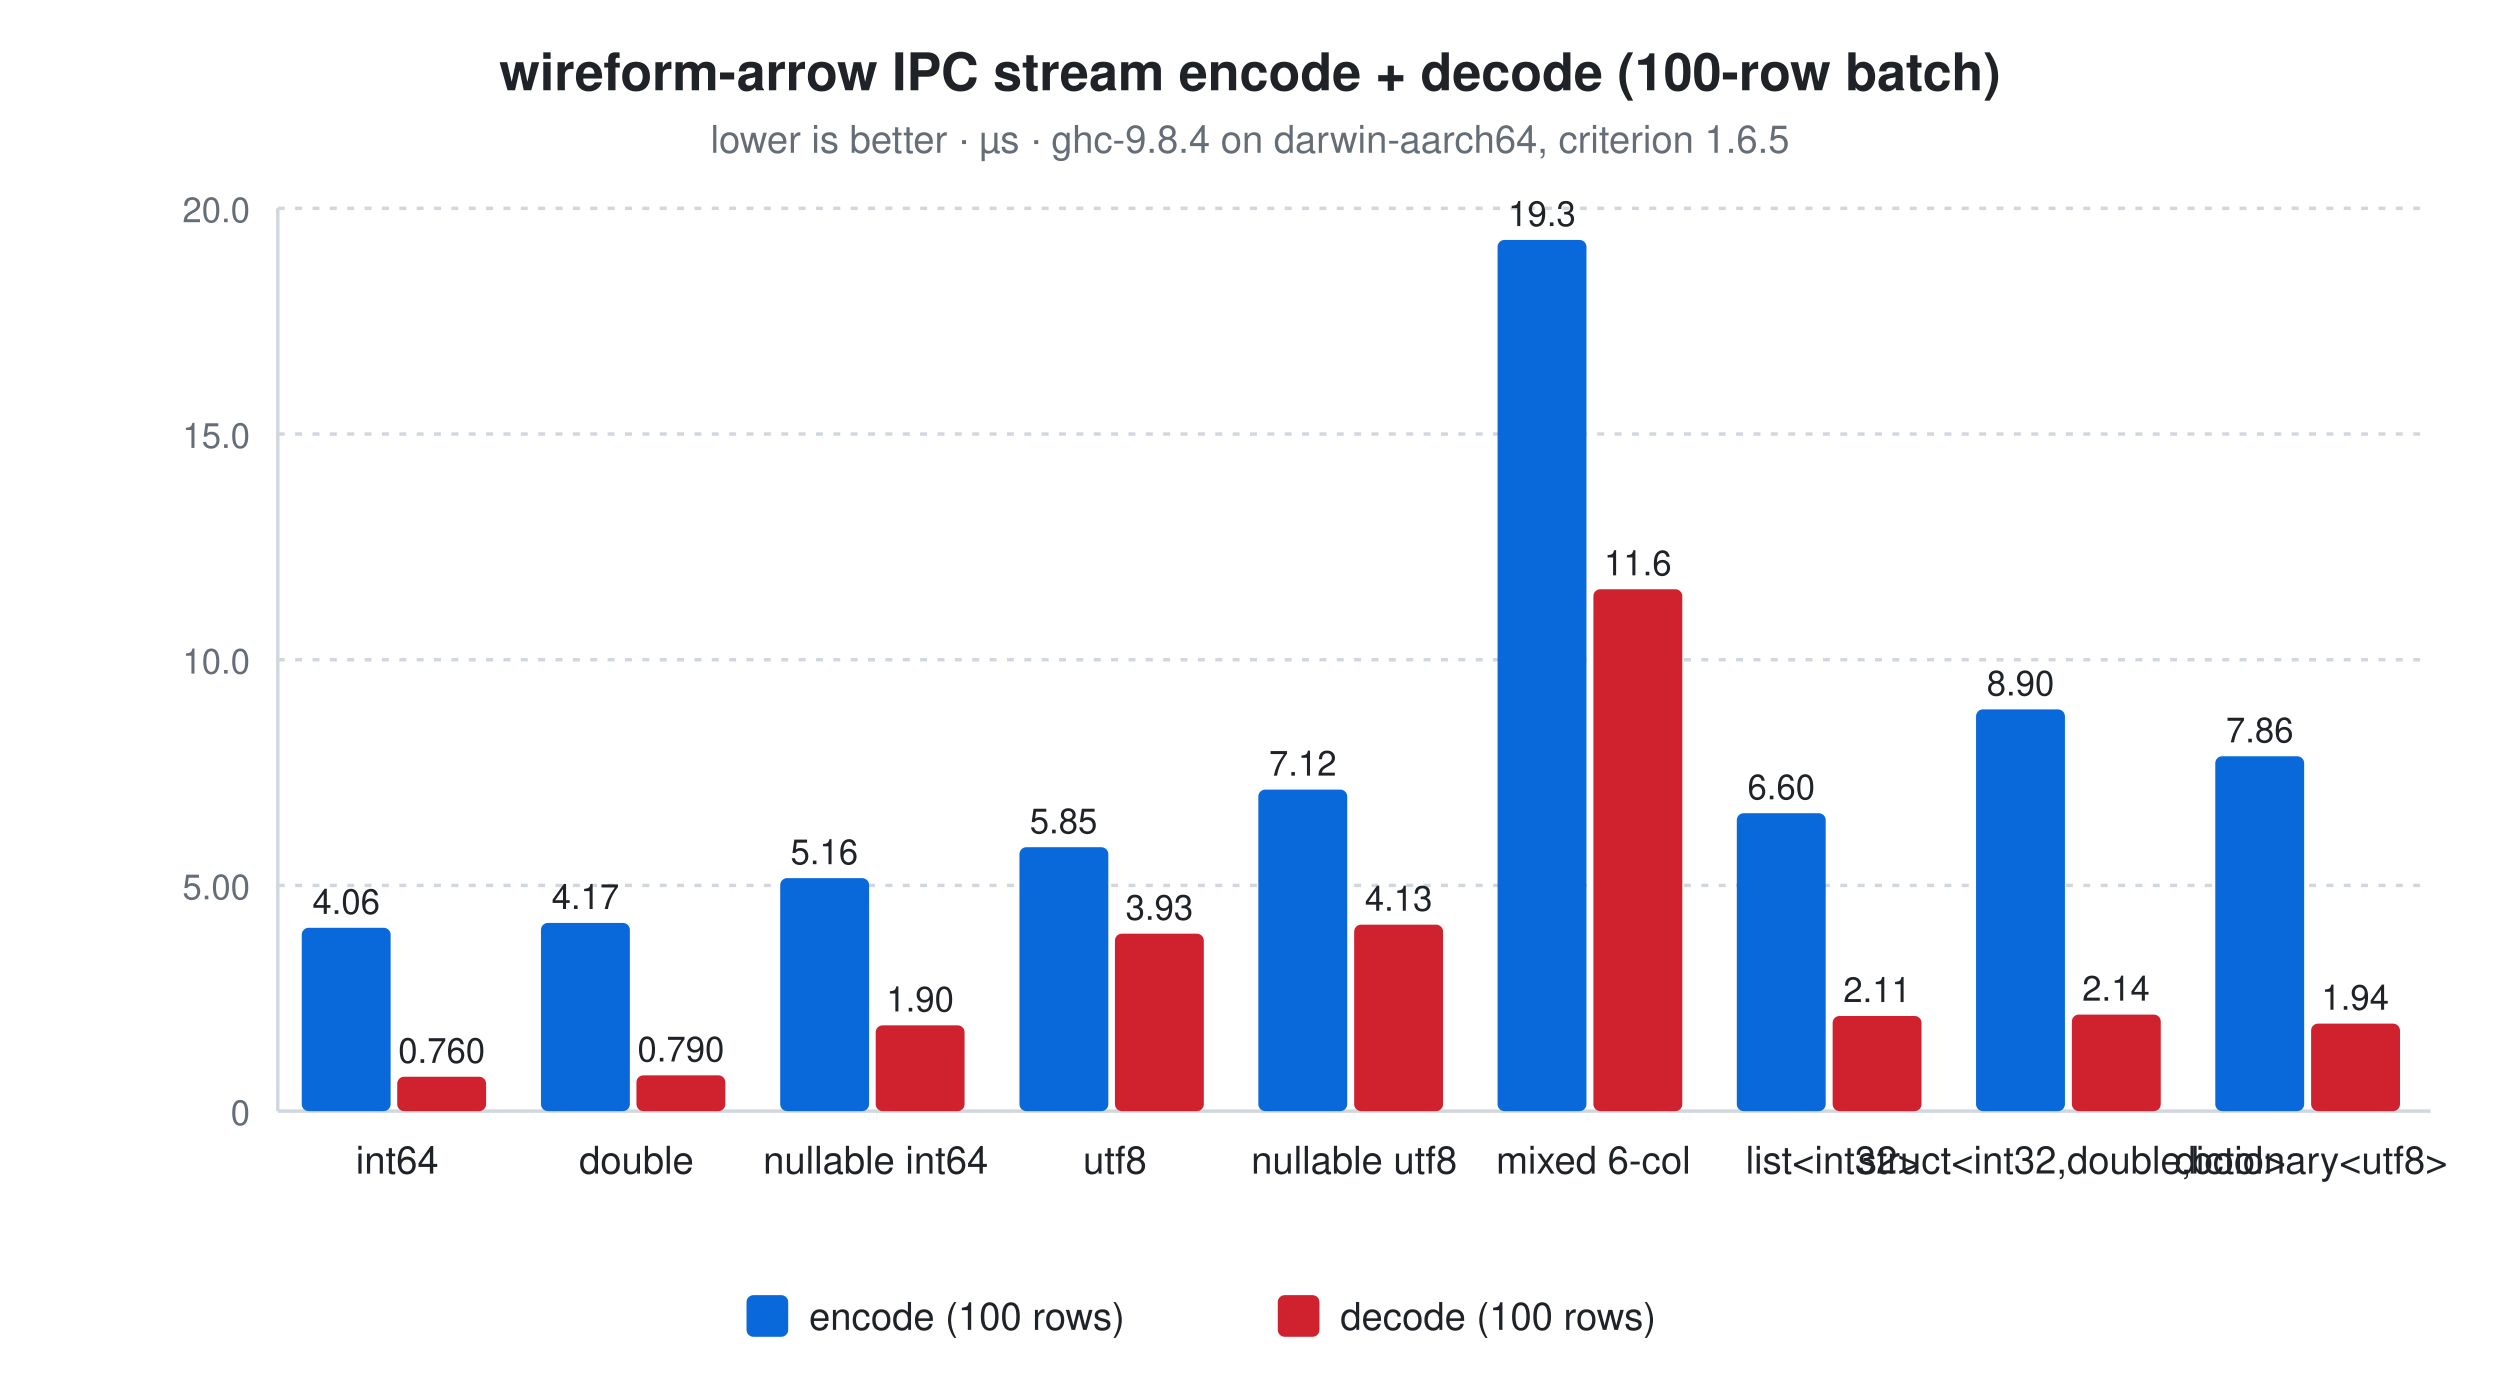
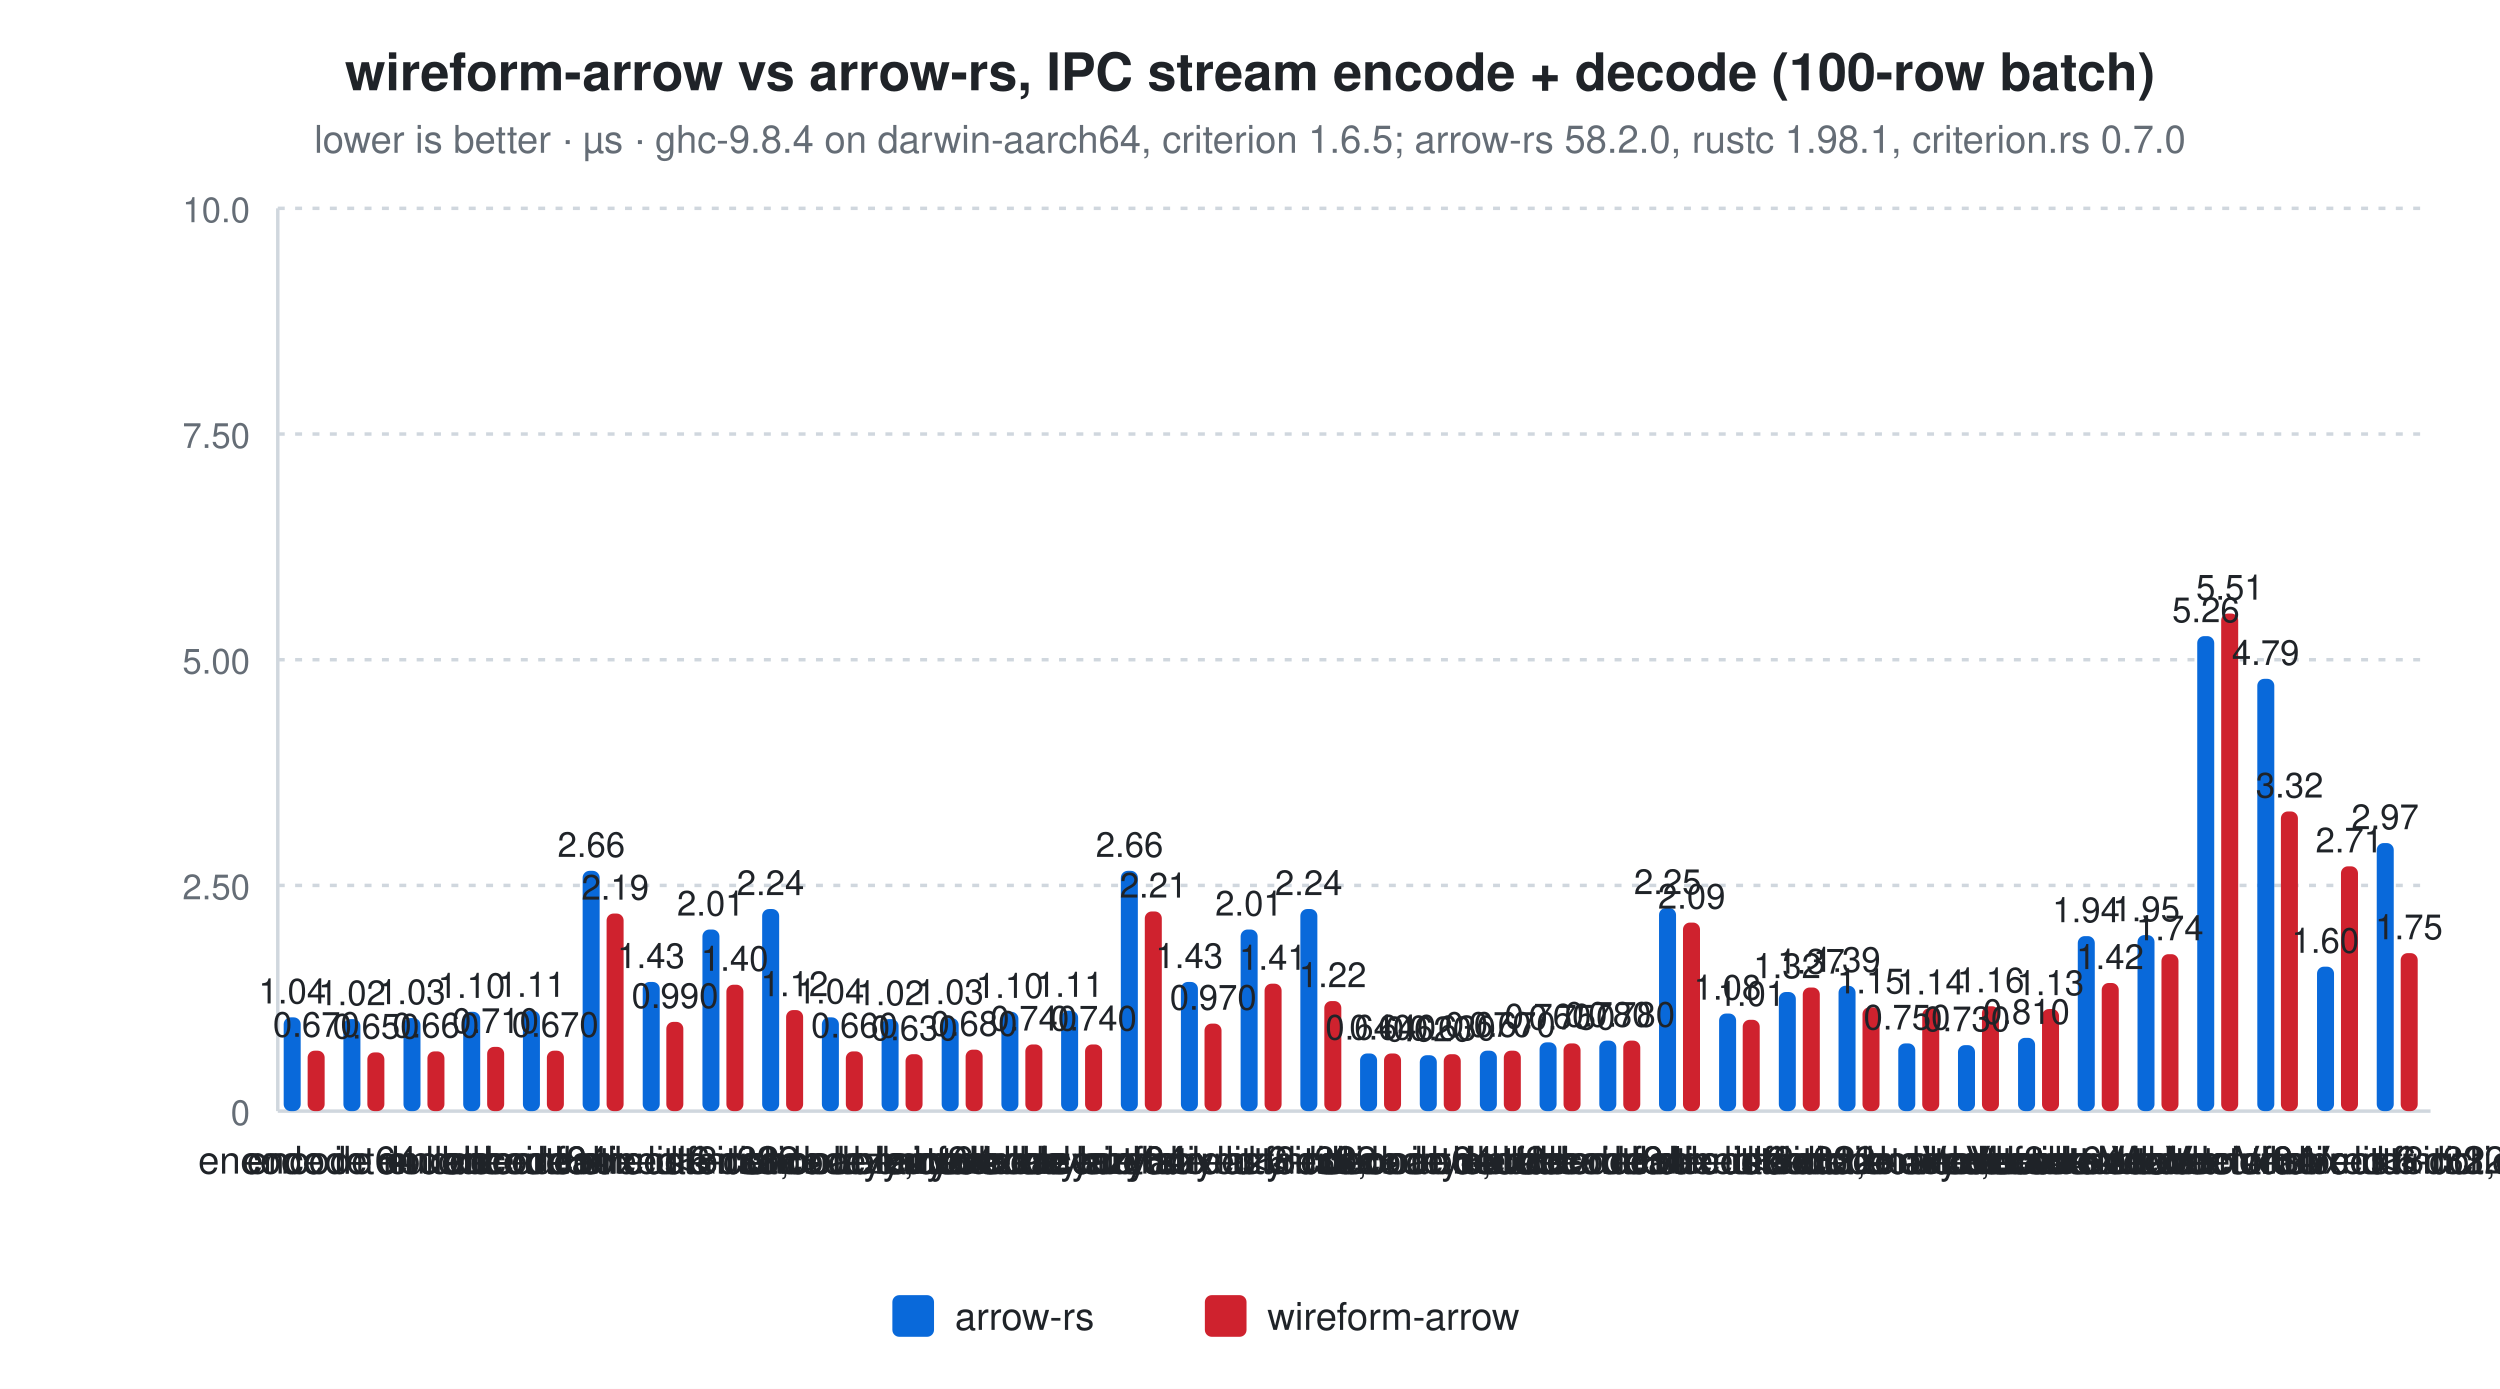
<svg xmlns="http://www.w3.org/2000/svg" viewBox="0 0 720 400" width="720" height="400" font-family="ui-sans-serif, system-ui, -apple-system, BlinkMacSystemFont, &quot;Segoe UI&quot;, Helvetica, Arial, sans-serif" font-size="12">
  <rect x="0" y="0" width="720" height="400" fill="#ffffff" />
-   <text x="360" y="26" text-anchor="middle" font-size="15" font-weight="600" fill="#1f2328">wireform-arrow IPC stream encode + decode (100-row batch)</text>
-   <text x="360" y="44" text-anchor="middle" font-size="11" fill="#656d76">lower is better · µs · ghc-9.8.4 on darwin-aarch64, criterion 1.6.5</text>
+   <text x="360" y="26" text-anchor="middle" font-size="15" font-weight="600" fill="#1f2328">wireform-arrow vs arrow-rs, IPC stream encode + decode (100-row batch)</text>
+   <text x="360" y="44" text-anchor="middle" font-size="11" fill="#656d76">lower is better · µs · ghc-9.8.4 on darwin-aarch64, criterion 1.6.5; arrow-rs 58.2.0, rustc 1.98.1, criterion.rs 0.7.0</text>
  <g stroke="#d0d7de" stroke-width="1">
    <line x1="80" y1="320" x2="700" y2="320" />
    <line x1="80" y1="60" x2="80" y2="320" />
  </g>
  <g>
    <g />
    <text x="72" y="324" text-anchor="end" font-size="10" fill="#656d76">0</text>
    <line x1="80" y1="255" x2="700" y2="255" stroke="#d0d7de" stroke-width="1" stroke-dasharray="2 3" />
-     <text x="72" y="259" text-anchor="end" font-size="10" fill="#656d76">5.00</text>
+     <text x="72" y="259" text-anchor="end" font-size="10" fill="#656d76">2.50</text>
    <line x1="80" y1="190" x2="700" y2="190" stroke="#d0d7de" stroke-width="1" stroke-dasharray="2 3" />
-     <text x="72" y="194" text-anchor="end" font-size="10" fill="#656d76">10.0</text>
+     <text x="72" y="194" text-anchor="end" font-size="10" fill="#656d76">5.00</text>
    <line x1="80" y1="125" x2="700" y2="125" stroke="#d0d7de" stroke-width="1" stroke-dasharray="2 3" />
-     <text x="72" y="129" text-anchor="end" font-size="10" fill="#656d76">15.0</text>
+     <text x="72" y="129" text-anchor="end" font-size="10" fill="#656d76">7.50</text>
    <line x1="80" y1="60" x2="700" y2="60" stroke="#d0d7de" stroke-width="1" stroke-dasharray="2 3" />
-     <text x="72" y="64" text-anchor="end" font-size="10" fill="#656d76">20.0</text>
-   </g>
-   <g>
-     <rect x="86.9" y="267.2" width="25.6" height="52.8" rx="2" fill="#0969da" />
-     <rect x="114.4" y="310.1" width="25.6" height="9.9" rx="2" fill="#cf222e" />
-     <rect x="155.8" y="265.8" width="25.6" height="54.2" rx="2" fill="#0969da" />
-     <rect x="183.3" y="309.7" width="25.6" height="10.3" rx="2" fill="#cf222e" />
-     <rect x="224.7" y="252.9" width="25.6" height="67.1" rx="2" fill="#0969da" />
-     <rect x="252.2" y="295.3" width="25.6" height="24.7" rx="2" fill="#cf222e" />
-     <rect x="293.6" y="244.0" width="25.6" height="76.0" rx="2" fill="#0969da" />
-     <rect x="321.1" y="268.9" width="25.6" height="51.1" rx="2" fill="#cf222e" />
-     <rect x="362.4" y="227.4" width="25.6" height="92.6" rx="2" fill="#0969da" />
-     <rect x="390" y="266.3" width="25.6" height="53.7" rx="2" fill="#cf222e" />
-     <rect x="431.3" y="69.1" width="25.6" height="250.9" rx="2" fill="#0969da" />
-     <rect x="458.9" y="169.7" width="25.6" height="150.3" rx="2" fill="#cf222e" />
-     <rect x="500.2" y="234.2" width="25.6" height="85.8" rx="2" fill="#0969da" />
-     <rect x="527.8" y="292.6" width="25.6" height="27.4" rx="2" fill="#cf222e" />
-     <rect x="569.1" y="204.3" width="25.6" height="115.7" rx="2" fill="#0969da" />
-     <rect x="596.7" y="292.2" width="25.6" height="27.8" rx="2" fill="#cf222e" />
-     <rect x="638" y="217.8" width="25.6" height="102.2" rx="2" fill="#0969da" />
-     <rect x="665.6" y="294.8" width="25.6" height="25.2" rx="2" fill="#cf222e" />
-   </g>
-   <g>
-     <text x="99.7" y="263.2" text-anchor="middle" font-size="10" fill="#1f2328">4.06</text>
-     <text x="127.2" y="306.1" text-anchor="middle" font-size="10" fill="#1f2328">0.760</text>
-     <text x="168.6" y="261.8" text-anchor="middle" font-size="10" fill="#1f2328">4.17</text>
-     <text x="196.1" y="305.7" text-anchor="middle" font-size="10" fill="#1f2328">0.790</text>
-     <text x="237.4" y="248.9" text-anchor="middle" font-size="10" fill="#1f2328">5.16</text>
-     <text x="265" y="291.3" text-anchor="middle" font-size="10" fill="#1f2328">1.90</text>
-     <text x="306.3" y="240.0" text-anchor="middle" font-size="10" fill="#1f2328">5.85</text>
-     <text x="333.9" y="264.9" text-anchor="middle" font-size="10" fill="#1f2328">3.93</text>
-     <text x="375.2" y="223.4" text-anchor="middle" font-size="10" fill="#1f2328">7.12</text>
-     <text x="402.8" y="262.3" text-anchor="middle" font-size="10" fill="#1f2328">4.13</text>
-     <text x="444.1" y="65.1" text-anchor="middle" font-size="10" fill="#1f2328">19.3</text>
-     <text x="471.7" y="165.7" text-anchor="middle" font-size="10" fill="#1f2328">11.6</text>
-     <text x="513" y="230.2" text-anchor="middle" font-size="10" fill="#1f2328">6.60</text>
-     <text x="540.6" y="288.6" text-anchor="middle" font-size="10" fill="#1f2328">2.11</text>
-     <text x="581.9" y="200.3" text-anchor="middle" font-size="10" fill="#1f2328">8.90</text>
-     <text x="609.4" y="288.2" text-anchor="middle" font-size="10" fill="#1f2328">2.14</text>
-     <text x="650.8" y="213.8" text-anchor="middle" font-size="10" fill="#1f2328">7.86</text>
-     <text x="678.3" y="290.8" text-anchor="middle" font-size="10" fill="#1f2328">1.94</text>
-   </g>
-   <g>
-     <text x="114.4" y="338" text-anchor="middle" font-size="11" fill="#1f2328">int64</text>
-     <text x="183.3" y="338" text-anchor="middle" font-size="11" fill="#1f2328">double</text>
-     <text x="252.2" y="338" text-anchor="middle" font-size="11" fill="#1f2328">nullable int64</text>
-     <text x="321.1" y="338" text-anchor="middle" font-size="11" fill="#1f2328">utf8</text>
-     <text x="390" y="338" text-anchor="middle" font-size="11" fill="#1f2328">nullable utf8</text>
-     <text x="458.9" y="338" text-anchor="middle" font-size="11" fill="#1f2328">mixed 6-col</text>
-     <text x="527.8" y="338" text-anchor="middle" font-size="11" fill="#1f2328">list&lt;int32&gt;</text>
-     <text x="596.7" y="338" text-anchor="middle" font-size="11" fill="#1f2328">struct&lt;int32,double,bool&gt;</text>
-     <text x="665.6" y="338" text-anchor="middle" font-size="11" fill="#1f2328">dictionary&lt;utf8&gt;</text>
-   </g>
-   <g>
-     <g transform="translate(215, 382)">
+     <text x="72" y="64" text-anchor="end" font-size="10" fill="#656d76">10.0</text>
+   </g>
+   <g>
+     <rect x="81.7" y="293.0" width="4.9" height="27.0" rx="2" fill="#0969da" />
+     <rect x="88.6" y="302.6" width="4.9" height="17.4" rx="2" fill="#cf222e" />
+     <rect x="98.9" y="293.5" width="4.9" height="26.5" rx="2" fill="#0969da" />
+     <rect x="105.8" y="303.1" width="4.9" height="16.9" rx="2" fill="#cf222e" />
+     <rect x="116.2" y="293.2" width="4.9" height="26.8" rx="2" fill="#0969da" />
+     <rect x="123.1" y="302.8" width="4.9" height="17.2" rx="2" fill="#cf222e" />
+     <rect x="133.4" y="291.4" width="4.9" height="28.6" rx="2" fill="#0969da" />
+     <rect x="140.3" y="301.5" width="4.9" height="18.5" rx="2" fill="#cf222e" />
+     <rect x="150.6" y="291.1" width="4.9" height="28.9" rx="2" fill="#0969da" />
+     <rect x="157.5" y="302.6" width="4.9" height="17.4" rx="2" fill="#cf222e" />
+     <rect x="167.8" y="250.8" width="4.9" height="69.2" rx="2" fill="#0969da" />
+     <rect x="174.7" y="263.1" width="4.9" height="56.9" rx="2" fill="#cf222e" />
+     <rect x="185.1" y="282.8" width="4.9" height="37.2" rx="2" fill="#0969da" />
+     <rect x="191.9" y="294.3" width="4.9" height="25.7" rx="2" fill="#cf222e" />
+     <rect x="202.3" y="267.7" width="4.9" height="52.3" rx="2" fill="#0969da" />
+     <rect x="209.2" y="283.6" width="4.9" height="36.4" rx="2" fill="#cf222e" />
+     <rect x="219.5" y="261.8" width="4.9" height="58.2" rx="2" fill="#0969da" />
+     <rect x="226.4" y="290.9" width="4.9" height="29.1" rx="2" fill="#cf222e" />
+     <rect x="236.7" y="293.0" width="4.9" height="27.0" rx="2" fill="#0969da" />
+     <rect x="243.6" y="302.8" width="4.9" height="17.2" rx="2" fill="#cf222e" />
+     <rect x="253.9" y="293.5" width="4.9" height="26.5" rx="2" fill="#0969da" />
+     <rect x="260.8" y="303.6" width="4.9" height="16.4" rx="2" fill="#cf222e" />
+     <rect x="271.2" y="293.2" width="4.9" height="26.8" rx="2" fill="#0969da" />
+     <rect x="278.1" y="302.3" width="4.9" height="17.7" rx="2" fill="#cf222e" />
+     <rect x="288.4" y="291.4" width="4.9" height="28.6" rx="2" fill="#0969da" />
+     <rect x="295.3" y="300.8" width="4.9" height="19.2" rx="2" fill="#cf222e" />
+     <rect x="305.6" y="291.1" width="4.9" height="28.9" rx="2" fill="#0969da" />
+     <rect x="312.5" y="300.8" width="4.9" height="19.2" rx="2" fill="#cf222e" />
+     <rect x="322.8" y="250.8" width="4.9" height="69.2" rx="2" fill="#0969da" />
+     <rect x="329.7" y="262.5" width="4.9" height="57.5" rx="2" fill="#cf222e" />
+     <rect x="340.1" y="282.8" width="4.9" height="37.2" rx="2" fill="#0969da" />
+     <rect x="346.9" y="294.8" width="4.9" height="25.2" rx="2" fill="#cf222e" />
+     <rect x="357.3" y="267.7" width="4.9" height="52.3" rx="2" fill="#0969da" />
+     <rect x="364.2" y="283.3" width="4.9" height="36.7" rx="2" fill="#cf222e" />
+     <rect x="374.5" y="261.8" width="4.9" height="58.2" rx="2" fill="#0969da" />
+     <rect x="381.4" y="288.3" width="4.9" height="31.7" rx="2" fill="#cf222e" />
+     <rect x="391.7" y="303.4" width="4.9" height="16.6" rx="2" fill="#0969da" />
+     <rect x="398.6" y="303.4" width="4.9" height="16.6" rx="2" fill="#cf222e" />
+     <rect x="408.9" y="303.9" width="4.9" height="16.1" rx="2" fill="#0969da" />
+     <rect x="415.8" y="303.6" width="4.9" height="16.4" rx="2" fill="#cf222e" />
+     <rect x="426.2" y="302.6" width="4.9" height="17.4" rx="2" fill="#0969da" />
+     <rect x="433.1" y="302.6" width="4.9" height="17.4" rx="2" fill="#cf222e" />
+     <rect x="443.4" y="300.2" width="4.9" height="19.8" rx="2" fill="#0969da" />
+     <rect x="450.3" y="300.5" width="4.9" height="19.5" rx="2" fill="#cf222e" />
+     <rect x="460.6" y="299.7" width="4.9" height="20.3" rx="2" fill="#0969da" />
+     <rect x="467.5" y="299.7" width="4.9" height="20.3" rx="2" fill="#cf222e" />
+     <rect x="477.8" y="261.5" width="4.9" height="58.5" rx="2" fill="#0969da" />
+     <rect x="484.7" y="265.7" width="4.9" height="54.3" rx="2" fill="#cf222e" />
+     <rect x="495.1" y="291.9" width="4.9" height="28.1" rx="2" fill="#0969da" />
+     <rect x="501.9" y="293.7" width="4.9" height="26.3" rx="2" fill="#cf222e" />
+     <rect x="512.3" y="285.7" width="4.9" height="34.3" rx="2" fill="#0969da" />
+     <rect x="519.2" y="284.4" width="4.9" height="35.6" rx="2" fill="#cf222e" />
+     <rect x="529.5" y="283.9" width="4.9" height="36.1" rx="2" fill="#0969da" />
+     <rect x="536.4" y="290.1" width="4.9" height="29.9" rx="2" fill="#cf222e" />
+     <rect x="546.7" y="300.5" width="4.9" height="19.5" rx="2" fill="#0969da" />
+     <rect x="553.6" y="290.4" width="4.9" height="29.6" rx="2" fill="#cf222e" />
+     <rect x="563.9" y="301.0" width="4.9" height="19.0" rx="2" fill="#0969da" />
+     <rect x="570.8" y="289.8" width="4.9" height="30.2" rx="2" fill="#cf222e" />
+     <rect x="581.2" y="298.9" width="4.9" height="21.1" rx="2" fill="#0969da" />
+     <rect x="588.1" y="290.6" width="4.9" height="29.4" rx="2" fill="#cf222e" />
+     <rect x="598.4" y="269.6" width="4.9" height="50.4" rx="2" fill="#0969da" />
+     <rect x="605.3" y="283.1" width="4.9" height="36.9" rx="2" fill="#cf222e" />
+     <rect x="615.6" y="269.3" width="4.9" height="50.7" rx="2" fill="#0969da" />
+     <rect x="622.5" y="274.8" width="4.9" height="45.2" rx="2" fill="#cf222e" />
+     <rect x="632.8" y="183.2" width="4.9" height="136.8" rx="2" fill="#0969da" />
+     <rect x="639.7" y="176.7" width="4.9" height="143.3" rx="2" fill="#cf222e" />
+     <rect x="650.1" y="195.5" width="4.9" height="124.5" rx="2" fill="#0969da" />
+     <rect x="656.9" y="233.7" width="4.9" height="86.3" rx="2" fill="#cf222e" />
+     <rect x="667.3" y="278.4" width="4.9" height="41.6" rx="2" fill="#0969da" />
+     <rect x="674.2" y="249.5" width="4.9" height="70.5" rx="2" fill="#cf222e" />
+     <rect x="684.5" y="242.8" width="4.9" height="77.2" rx="2" fill="#0969da" />
+     <rect x="691.4" y="274.5" width="4.9" height="45.5" rx="2" fill="#cf222e" />
+   </g>
+   <g>
+     <text x="84.2" y="289.0" text-anchor="middle" font-size="10" fill="#1f2328">1.04</text>
+     <text x="91.1" y="298.6" text-anchor="middle" font-size="10" fill="#1f2328">0.670</text>
+     <text x="101.4" y="289.5" text-anchor="middle" font-size="10" fill="#1f2328">1.02</text>
+     <text x="108.3" y="299.1" text-anchor="middle" font-size="10" fill="#1f2328">0.650</text>
+     <text x="118.6" y="289.2" text-anchor="middle" font-size="10" fill="#1f2328">1.03</text>
+     <text x="125.5" y="298.8" text-anchor="middle" font-size="10" fill="#1f2328">0.660</text>
+     <text x="135.8" y="287.4" text-anchor="middle" font-size="10" fill="#1f2328">1.10</text>
+     <text x="142.7" y="297.5" text-anchor="middle" font-size="10" fill="#1f2328">0.710</text>
+     <text x="153.1" y="287.1" text-anchor="middle" font-size="10" fill="#1f2328">1.11</text>
+     <text x="159.9" y="298.6" text-anchor="middle" font-size="10" fill="#1f2328">0.670</text>
+     <text x="170.3" y="246.8" text-anchor="middle" font-size="10" fill="#1f2328">2.66</text>
+     <text x="177.2" y="259.1" text-anchor="middle" font-size="10" fill="#1f2328">2.19</text>
+     <text x="187.5" y="278.8" text-anchor="middle" font-size="10" fill="#1f2328">1.43</text>
+     <text x="194.4" y="290.3" text-anchor="middle" font-size="10" fill="#1f2328">0.990</text>
+     <text x="204.7" y="263.7" text-anchor="middle" font-size="10" fill="#1f2328">2.01</text>
+     <text x="211.6" y="279.6" text-anchor="middle" font-size="10" fill="#1f2328">1.40</text>
+     <text x="221.9" y="257.8" text-anchor="middle" font-size="10" fill="#1f2328">2.24</text>
+     <text x="228.8" y="286.9" text-anchor="middle" font-size="10" fill="#1f2328">1.12</text>
+     <text x="239.2" y="289.0" text-anchor="middle" font-size="10" fill="#1f2328">1.04</text>
+     <text x="246.1" y="298.8" text-anchor="middle" font-size="10" fill="#1f2328">0.660</text>
+     <text x="256.4" y="289.5" text-anchor="middle" font-size="10" fill="#1f2328">1.02</text>
+     <text x="263.3" y="299.6" text-anchor="middle" font-size="10" fill="#1f2328">0.630</text>
+     <text x="273.6" y="289.2" text-anchor="middle" font-size="10" fill="#1f2328">1.03</text>
+     <text x="280.5" y="298.3" text-anchor="middle" font-size="10" fill="#1f2328">0.680</text>
+     <text x="290.8" y="287.4" text-anchor="middle" font-size="10" fill="#1f2328">1.10</text>
+     <text x="297.7" y="296.8" text-anchor="middle" font-size="10" fill="#1f2328">0.740</text>
+     <text x="308.1" y="287.1" text-anchor="middle" font-size="10" fill="#1f2328">1.11</text>
+     <text x="314.9" y="296.8" text-anchor="middle" font-size="10" fill="#1f2328">0.740</text>
+     <text x="325.3" y="246.8" text-anchor="middle" font-size="10" fill="#1f2328">2.66</text>
+     <text x="332.2" y="258.5" text-anchor="middle" font-size="10" fill="#1f2328">2.21</text>
+     <text x="342.5" y="278.8" text-anchor="middle" font-size="10" fill="#1f2328">1.43</text>
+     <text x="349.4" y="290.8" text-anchor="middle" font-size="10" fill="#1f2328">0.970</text>
+     <text x="359.7" y="263.7" text-anchor="middle" font-size="10" fill="#1f2328">2.01</text>
+     <text x="366.6" y="279.3" text-anchor="middle" font-size="10" fill="#1f2328">1.41</text>
+     <text x="376.9" y="257.8" text-anchor="middle" font-size="10" fill="#1f2328">2.24</text>
+     <text x="383.8" y="284.3" text-anchor="middle" font-size="10" fill="#1f2328">1.22</text>
+     <text x="394.2" y="299.4" text-anchor="middle" font-size="10" fill="#1f2328">0.640</text>
+     <text x="401.1" y="299.4" text-anchor="middle" font-size="10" fill="#1f2328">0.640</text>
+     <text x="411.4" y="299.9" text-anchor="middle" font-size="10" fill="#1f2328">0.620</text>
+     <text x="418.3" y="299.6" text-anchor="middle" font-size="10" fill="#1f2328">0.630</text>
+     <text x="428.6" y="298.6" text-anchor="middle" font-size="10" fill="#1f2328">0.670</text>
+     <text x="435.5" y="298.6" text-anchor="middle" font-size="10" fill="#1f2328">0.670</text>
+     <text x="445.8" y="296.2" text-anchor="middle" font-size="10" fill="#1f2328">0.760</text>
+     <text x="452.7" y="296.5" text-anchor="middle" font-size="10" fill="#1f2328">0.750</text>
+     <text x="463.1" y="295.7" text-anchor="middle" font-size="10" fill="#1f2328">0.780</text>
+     <text x="469.9" y="295.7" text-anchor="middle" font-size="10" fill="#1f2328">0.780</text>
+     <text x="480.3" y="257.5" text-anchor="middle" font-size="10" fill="#1f2328">2.25</text>
+     <text x="487.2" y="261.7" text-anchor="middle" font-size="10" fill="#1f2328">2.09</text>
+     <text x="497.5" y="287.9" text-anchor="middle" font-size="10" fill="#1f2328">1.08</text>
+     <text x="504.4" y="289.7" text-anchor="middle" font-size="10" fill="#1f2328">1.01</text>
+     <text x="514.7" y="281.7" text-anchor="middle" font-size="10" fill="#1f2328">1.32</text>
+     <text x="521.6" y="280.4" text-anchor="middle" font-size="10" fill="#1f2328">1.37</text>
+     <text x="531.9" y="279.9" text-anchor="middle" font-size="10" fill="#1f2328">1.39</text>
+     <text x="538.8" y="286.1" text-anchor="middle" font-size="10" fill="#1f2328">1.15</text>
+     <text x="549.2" y="296.5" text-anchor="middle" font-size="10" fill="#1f2328">0.750</text>
+     <text x="556.1" y="286.4" text-anchor="middle" font-size="10" fill="#1f2328">1.14</text>
+     <text x="566.4" y="297.0" text-anchor="middle" font-size="10" fill="#1f2328">0.730</text>
+     <text x="573.3" y="285.8" text-anchor="middle" font-size="10" fill="#1f2328">1.16</text>
+     <text x="583.6" y="294.9" text-anchor="middle" font-size="10" fill="#1f2328">0.810</text>
+     <text x="590.5" y="286.6" text-anchor="middle" font-size="10" fill="#1f2328">1.13</text>
+     <text x="600.8" y="265.6" text-anchor="middle" font-size="10" fill="#1f2328">1.94</text>
+     <text x="607.7" y="279.1" text-anchor="middle" font-size="10" fill="#1f2328">1.42</text>
+     <text x="618.1" y="265.3" text-anchor="middle" font-size="10" fill="#1f2328">1.95</text>
+     <text x="624.9" y="270.8" text-anchor="middle" font-size="10" fill="#1f2328">1.74</text>
+     <text x="635.3" y="179.2" text-anchor="middle" font-size="10" fill="#1f2328">5.26</text>
+     <text x="642.2" y="172.7" text-anchor="middle" font-size="10" fill="#1f2328">5.51</text>
+     <text x="652.5" y="191.5" text-anchor="middle" font-size="10" fill="#1f2328">4.79</text>
+     <text x="659.4" y="229.7" text-anchor="middle" font-size="10" fill="#1f2328">3.32</text>
+     <text x="669.7" y="274.4" text-anchor="middle" font-size="10" fill="#1f2328">1.60</text>
+     <text x="676.6" y="245.5" text-anchor="middle" font-size="10" fill="#1f2328">2.71</text>
+     <text x="686.9" y="238.8" text-anchor="middle" font-size="10" fill="#1f2328">2.97</text>
+     <text x="693.8" y="270.5" text-anchor="middle" font-size="10" fill="#1f2328">1.75</text>
+   </g>
+   <g>
+     <text x="88.6" y="338" text-anchor="middle" font-size="11" fill="#1f2328">encode int64</text>
+     <text x="105.8" y="338" text-anchor="middle" font-size="11" fill="#1f2328">encode double</text>
+     <text x="123.1" y="338" text-anchor="middle" font-size="11" fill="#1f2328">encode nullable int64</text>
+     <text x="140.3" y="338" text-anchor="middle" font-size="11" fill="#1f2328">encode utf8</text>
+     <text x="157.5" y="338" text-anchor="middle" font-size="11" fill="#1f2328">encode nullable utf8</text>
+     <text x="174.7" y="338" text-anchor="middle" font-size="11" fill="#1f2328">encode mixed 6-col</text>
+     <text x="191.9" y="338" text-anchor="middle" font-size="11" fill="#1f2328">encode list&lt;int32&gt;</text>
+     <text x="209.2" y="338" text-anchor="middle" font-size="11" fill="#1f2328">encode struct&lt;int32,double,bool&gt;</text>
+     <text x="226.4" y="338" text-anchor="middle" font-size="11" fill="#1f2328">encode dictionary&lt;utf8&gt;</text>
+     <text x="243.6" y="338" text-anchor="middle" font-size="11" fill="#1f2328">encode lazy int64</text>
+     <text x="260.8" y="338" text-anchor="middle" font-size="11" fill="#1f2328">encode lazy double</text>
+     <text x="278.1" y="338" text-anchor="middle" font-size="11" fill="#1f2328">encode lazy nullable int64</text>
+     <text x="295.3" y="338" text-anchor="middle" font-size="11" fill="#1f2328">encode lazy utf8</text>
+     <text x="312.5" y="338" text-anchor="middle" font-size="11" fill="#1f2328">encode lazy nullable utf8</text>
+     <text x="329.7" y="338" text-anchor="middle" font-size="11" fill="#1f2328">encode lazy mixed 6-col</text>
+     <text x="346.9" y="338" text-anchor="middle" font-size="11" fill="#1f2328">encode lazy list&lt;int32&gt;</text>
+     <text x="364.2" y="338" text-anchor="middle" font-size="11" fill="#1f2328">encode lazy struct&lt;int32,double,bool&gt;</text>
+     <text x="381.4" y="338" text-anchor="middle" font-size="11" fill="#1f2328">encode lazy dictionary&lt;utf8&gt;</text>
+     <text x="398.6" y="338" text-anchor="middle" font-size="11" fill="#1f2328">decode int64</text>
+     <text x="415.8" y="338" text-anchor="middle" font-size="11" fill="#1f2328">decode double</text>
+     <text x="433.1" y="338" text-anchor="middle" font-size="11" fill="#1f2328">decode nullable int64</text>
+     <text x="450.3" y="338" text-anchor="middle" font-size="11" fill="#1f2328">decode utf8</text>
+     <text x="467.5" y="338" text-anchor="middle" font-size="11" fill="#1f2328">decode nullable utf8</text>
+     <text x="484.7" y="338" text-anchor="middle" font-size="11" fill="#1f2328">decode mixed 6-col</text>
+     <text x="501.9" y="338" text-anchor="middle" font-size="11" fill="#1f2328">decode list&lt;int32&gt;</text>
+     <text x="519.2" y="338" text-anchor="middle" font-size="11" fill="#1f2328">decode struct&lt;int32,double,bool&gt;</text>
+     <text x="536.4" y="338" text-anchor="middle" font-size="11" fill="#1f2328">decode dictionary&lt;utf8&gt;</text>
+     <text x="553.6" y="338" text-anchor="middle" font-size="11" fill="#1f2328">decode + toVector int64</text>
+     <text x="570.8" y="338" text-anchor="middle" font-size="11" fill="#1f2328">decode + toVector double</text>
+     <text x="588.1" y="338" text-anchor="middle" font-size="11" fill="#1f2328">decode + toVector nullable int64</text>
+     <text x="605.3" y="338" text-anchor="middle" font-size="11" fill="#1f2328">decode + toVector utf8</text>
+     <text x="622.5" y="338" text-anchor="middle" font-size="11" fill="#1f2328">decode + toVector nullable utf8</text>
+     <text x="639.7" y="338" text-anchor="middle" font-size="11" fill="#1f2328">decode + toVector mixed 6-col</text>
+     <text x="656.9" y="338" text-anchor="middle" font-size="11" fill="#1f2328">decode + toVector list&lt;int32&gt;</text>
+     <text x="674.2" y="338" text-anchor="middle" font-size="11" fill="#1f2328">decode + toVector struct&lt;int32,double,bool&gt;</text>
+     <text x="691.4" y="338" text-anchor="middle" font-size="11" fill="#1f2328">decode + toVector dictionary&lt;utf8&gt;</text>
+   </g>
+   <g>
+     <g transform="translate(257, 382)">
      <rect x="0" y="-9" width="12" height="12" rx="2" fill="#0969da" />
-       <text x="18" y="1" font-size="11" fill="#1f2328">encode (100 rows)</text>
+       <text x="18" y="1" font-size="11" fill="#1f2328">arrow-rs</text>
    </g>
-     <g transform="translate(368, 382)">
+     <g transform="translate(347, 382)">
      <rect x="0" y="-9" width="12" height="12" rx="2" fill="#cf222e" />
-       <text x="18" y="1" font-size="11" fill="#1f2328">decode (100 rows)</text>
+       <text x="18" y="1" font-size="11" fill="#1f2328">wireform-arrow</text>
    </g>
  </g>
</svg>
